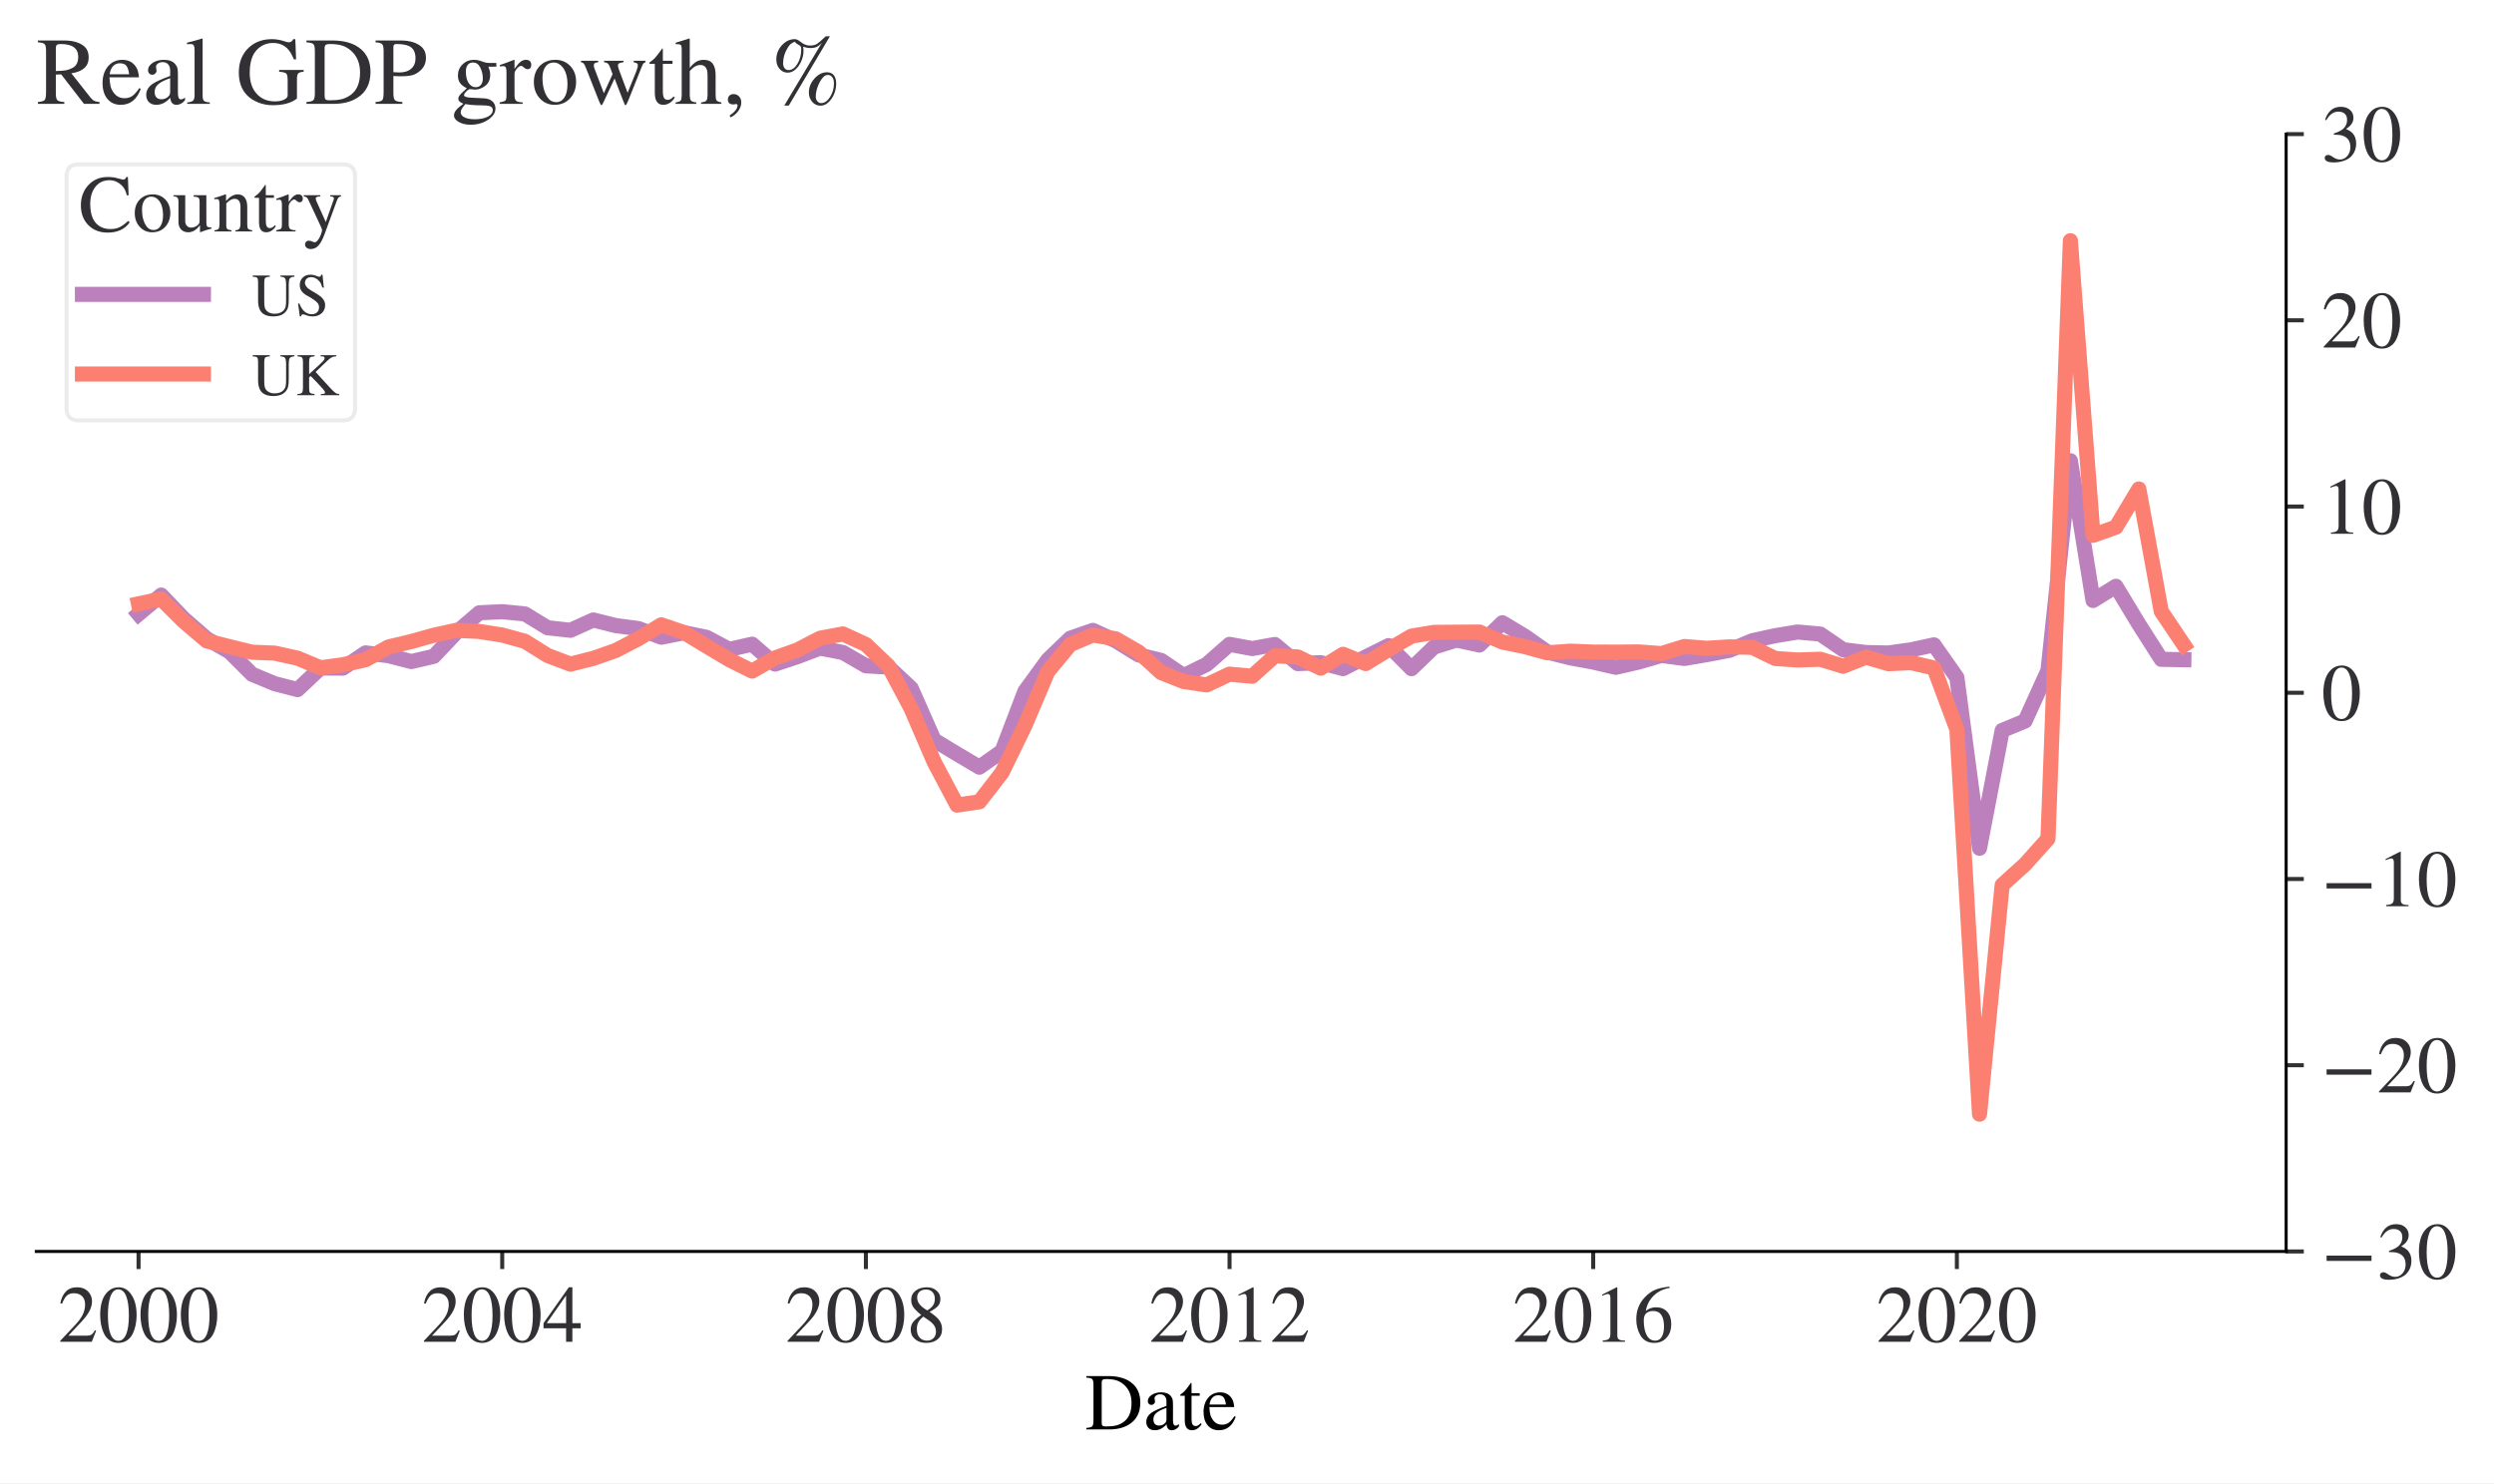
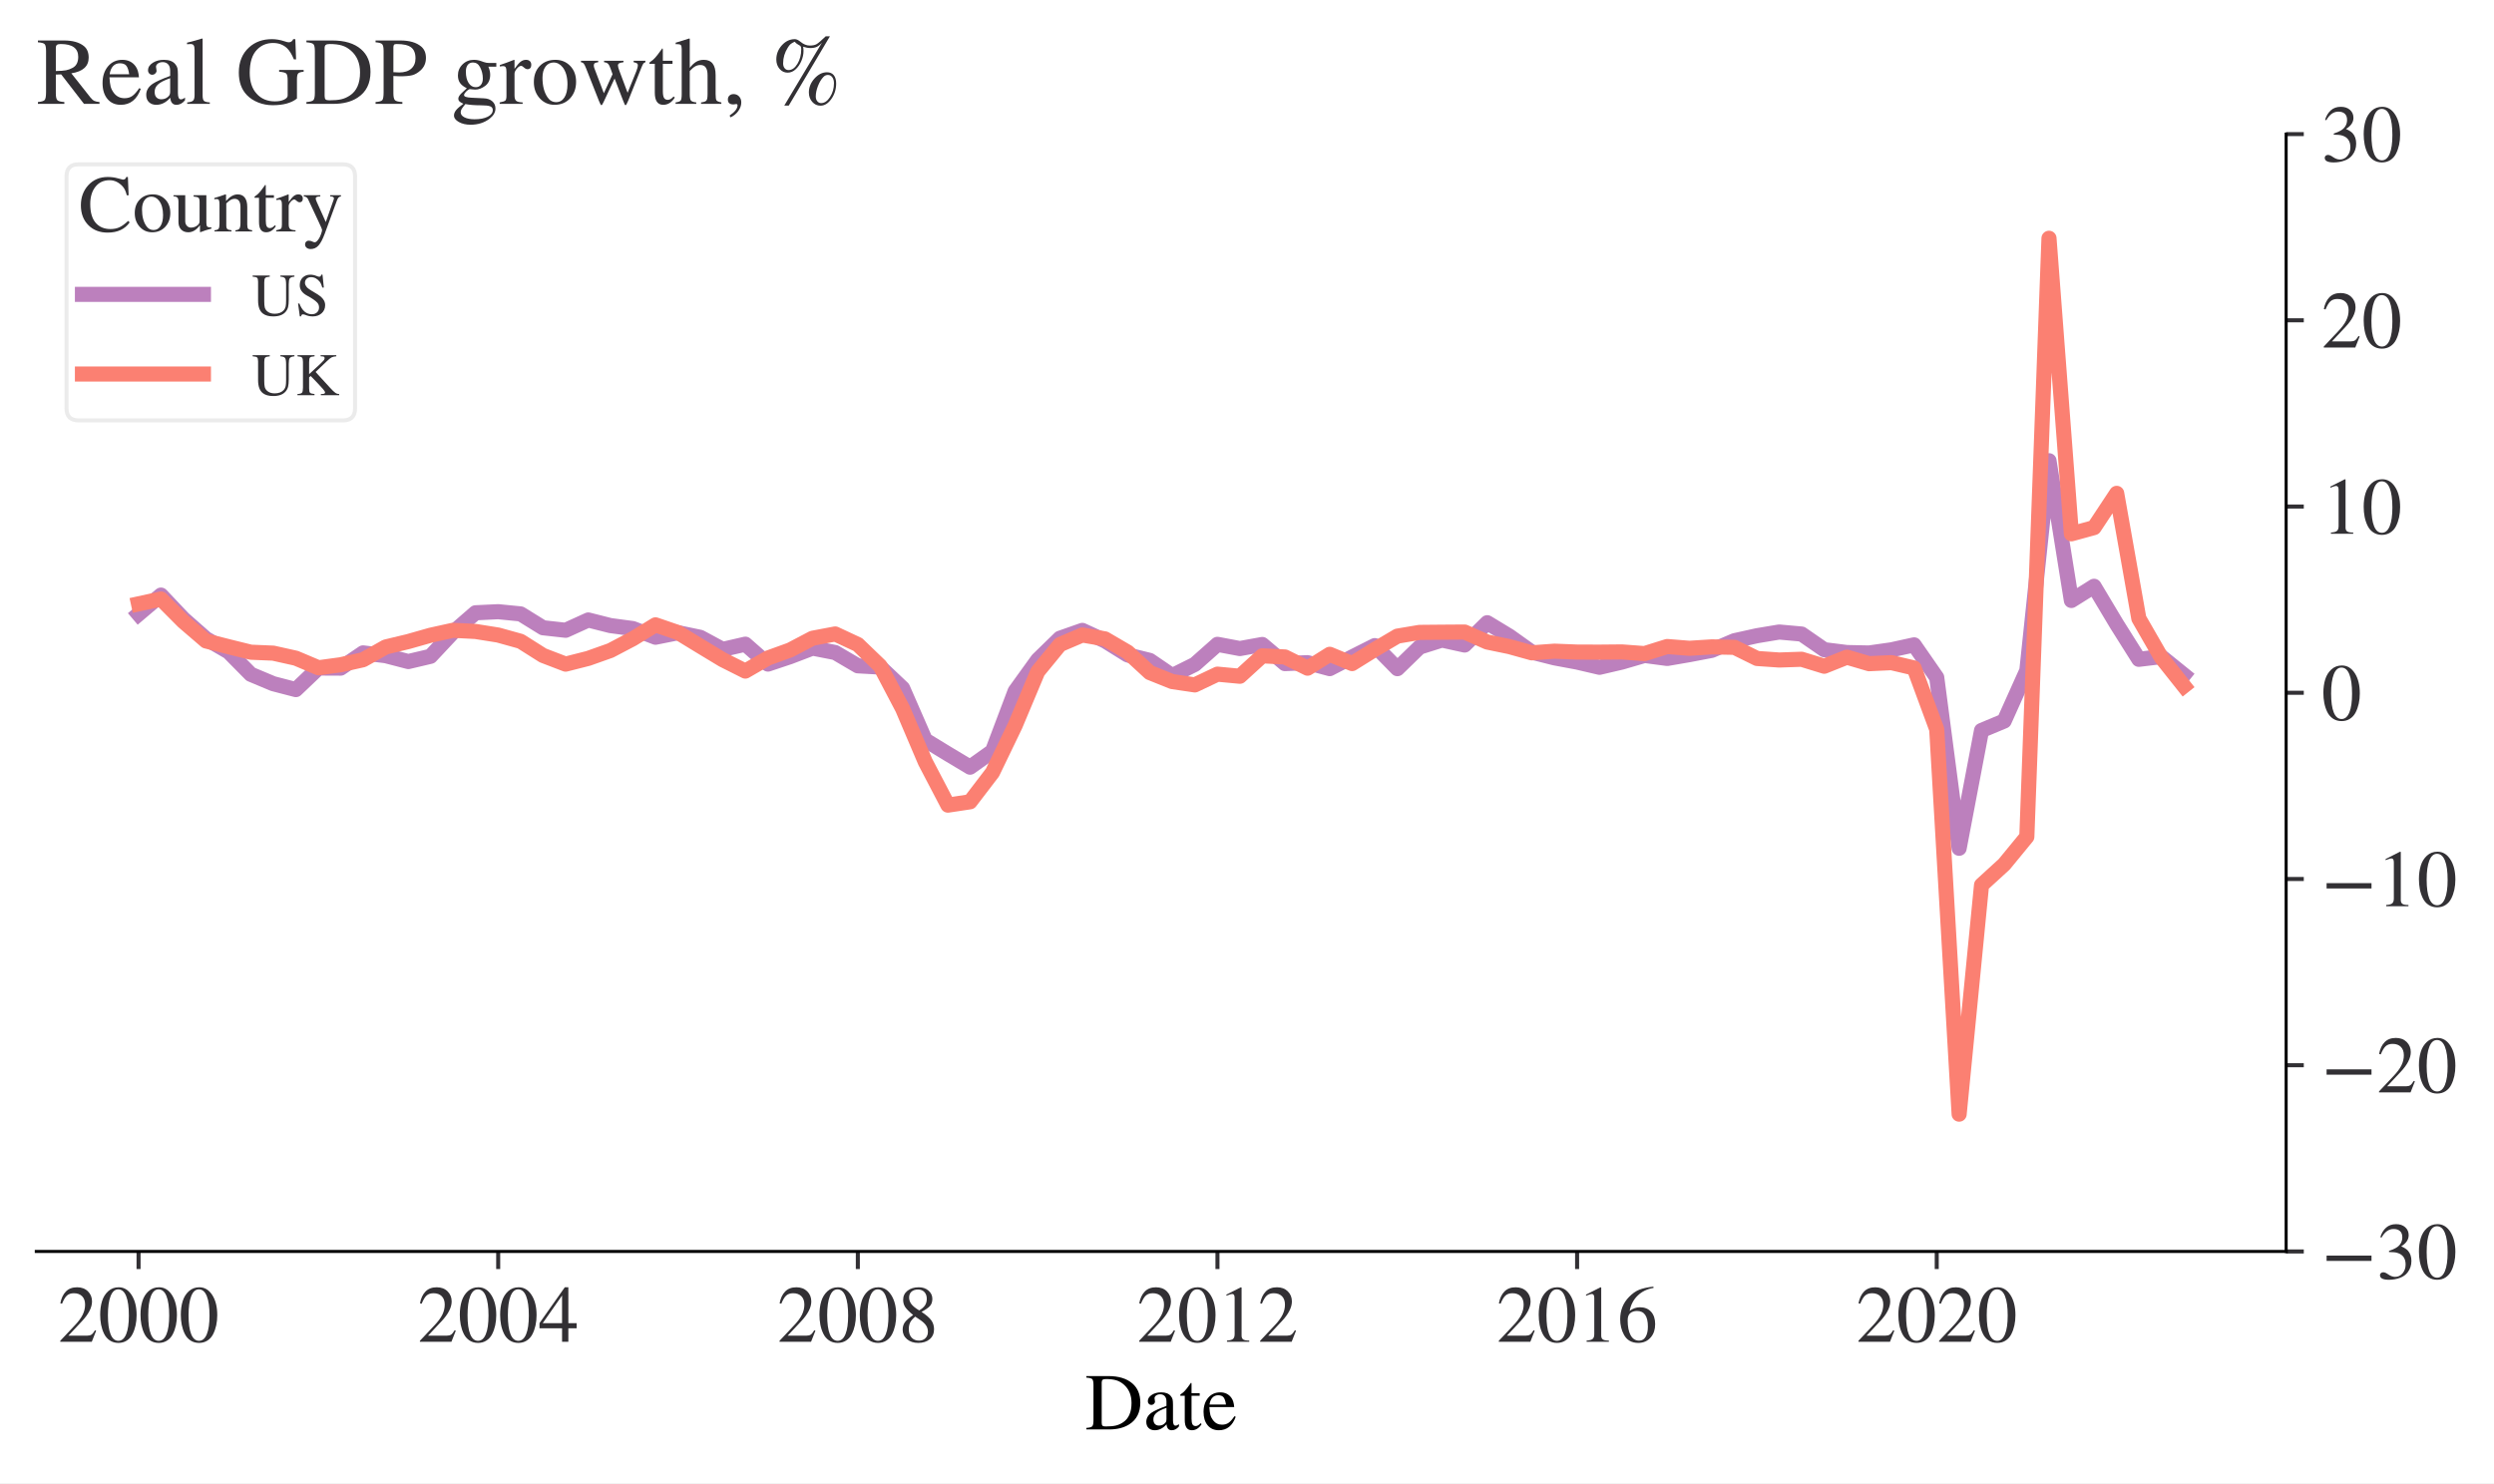
<svg xmlns="http://www.w3.org/2000/svg" xmlns:xlink="http://www.w3.org/1999/xlink" width="494.84pt" height="294.373pt" viewBox="0 0 494.84 294.373" version="1.1">
  <defs>
    <style type="text/css">*{stroke-linejoin: round; stroke-linecap: butt}</style>
  </defs>
  <g id="figure_1">
    <g id="patch_1">
      <path d="M 0 294.373  L 494.84 294.373  L 494.84 0  L 0 0  z " style="fill: #ffffff" />
    </g>
    <g id="axes_1">
      <g id="patch_2">
        <path d="M 7.2 248.373  L 453.6 248.373  L 453.6 26.613  L 7.2 26.613  z " style="fill: #ffffff" />
      </g>
      <g id="PolyCollection_1" />
      <g id="PolyCollection_2" />
      <g id="matplotlib.axis_1">
        <g id="xtick_1">
          <g id="line2d_1">
            <defs>
-               <path id="mf8ac435caa" d="M 0 0  L 0 3.5  " style="stroke: #323034; stroke-width: 0.8" />
-             </defs>
-             <g>
-               <use xlink:href="#mf8ac435caa" x="27.491" y="248.373" style="fill: #323034; stroke: #323034; stroke-width: 0.8" />
+               <path id="m8e6b4cc20d" d="M 0 0  L 0 3.5  " style="stroke: #323034; stroke-width: 0.8" />
+             </defs>
+             <g>
+               <use xlink:href="#m8e6b4cc20d" x="27.491" y="248.373" style="fill: #323034; stroke: #323034; stroke-width: 0.8" />
            </g>
          </g>
          <g id="text_1">
-             <g style="fill: #323034" transform="translate(11.49091 266.3003)scale(0.16 -0.16)">
+             <g style="fill: #323034" transform="translate(11.49091 266.3003) scale(0.16 -0.16)">
              <defs>
                <path id="STIXGeneral-Regular-32" d="M 3034 877  L 2688 0  L 186 0  L 186 77  L 1325 1286  Q 1773 1754 1965 2144  Q 2157 2534 2157 2950  Q 2157 3379 1920 3616  Q 1683 3853 1267 3853  Q 922 3853 720 3673  Q 518 3494 326 3021  L 192 3053  Q 301 3648 630 3987  Q 960 4326 1523 4326  Q 2054 4326 2380 4006  Q 2707 3686 2707 3200  Q 2707 2477 1888 1613  L 832 486  L 2330 486  Q 2541 486 2665 569  Q 2790 653 2944 915  L 3034 877  z " transform="scale(0.015625)" />
                <path id="STIXGeneral-Regular-30" d="M 3046 2112  Q 3046 1683 2963 1302  Q 2880 922 2717 602  Q 2554 282 2266 96  Q 1978 -90 1600 -90  Q 1210 -90 915 108  Q 621 307 461 640  Q 301 973 227 1350  Q 154 1728 154 2150  Q 154 2746 301 3222  Q 448 3699 790 4012  Q 1133 4326 1626 4326  Q 2253 4326 2649 3712  Q 3046 3098 3046 2112  z M 2432 2080  Q 2432 3091 2217 3625  Q 2003 4160 1587 4160  Q 1190 4160 979 3622  Q 768 3085 768 2106  Q 768 1120 979 598  Q 1190 77 1600 77  Q 2003 77 2217 598  Q 2432 1120 2432 2080  z " transform="scale(0.015625)" />
              </defs>
              <use xlink:href="#STIXGeneral-Regular-32" />
              <use xlink:href="#STIXGeneral-Regular-30" x="50" />
              <use xlink:href="#STIXGeneral-Regular-30" x="100" />
              <use xlink:href="#STIXGeneral-Regular-30" x="150" />
            </g>
          </g>
        </g>
        <g id="xtick_2">
          <g id="line2d_2">
            <g>
-               <use xlink:href="#mf8ac435caa" x="99.646" y="248.373" style="fill: #323034; stroke: #323034; stroke-width: 0.8" />
+               <use xlink:href="#m8e6b4cc20d" x="98.847" y="248.373" style="fill: #323034; stroke: #323034; stroke-width: 0.8" />
            </g>
          </g>
          <g id="text_2">
-             <g style="fill: #323034" transform="translate(83.64624 266.3003)scale(0.16 -0.16)">
+             <g style="fill: #323034" transform="translate(82.84731 266.3003) scale(0.16 -0.16)">
              <defs>
                <path id="STIXGeneral-Regular-34" d="M 3027 1069  L 2368 1069  L 2368 0  L 1869 0  L 1869 1069  L 77 1069  L 77 1478  L 2086 4326  L 2368 4326  L 2368 1478  L 3027 1478  L 3027 1069  z M 1869 1478  L 1869 3674  L 333 1478  L 1869 1478  z " transform="scale(0.015625)" />
              </defs>
              <use xlink:href="#STIXGeneral-Regular-32" />
              <use xlink:href="#STIXGeneral-Regular-30" x="50" />
              <use xlink:href="#STIXGeneral-Regular-30" x="100" />
              <use xlink:href="#STIXGeneral-Regular-34" x="150" />
            </g>
          </g>
        </g>
        <g id="xtick_3">
          <g id="line2d_3">
            <g>
-               <use xlink:href="#mf8ac435caa" x="171.802" y="248.373" style="fill: #323034; stroke: #323034; stroke-width: 0.8" />
+               <use xlink:href="#m8e6b4cc20d" x="170.204" y="248.373" style="fill: #323034; stroke: #323034; stroke-width: 0.8" />
            </g>
          </g>
          <g id="text_3">
-             <g style="fill: #323034" transform="translate(155.8016 266.3003)scale(0.16 -0.16)">
+             <g style="fill: #323034" transform="translate(154.2037 266.3003) scale(0.16 -0.16)">
              <defs>
                <path id="STIXGeneral-Regular-38" d="M 2848 992  Q 2848 499 2505 204  Q 2163 -90 1587 -90  Q 1050 -90 704 204  Q 358 499 358 954  Q 358 1293 524 1533  Q 691 1773 1190 2125  Q 710 2522 553 2765  Q 397 3008 397 3328  Q 397 3782 745 4054  Q 1094 4326 1638 4326  Q 2106 4326 2410 4060  Q 2714 3795 2714 3411  Q 2714 3059 2531 2848  Q 2349 2637 1856 2374  Q 2432 1990 2640 1689  Q 2848 1389 2848 992  z M 2272 3411  Q 2272 3744 2086 3945  Q 1901 4147 1574 4147  Q 1248 4147 1059 3977  Q 870 3808 870 3513  Q 870 3219 1059 2979  Q 1248 2739 1670 2490  Q 1997 2682 2134 2896  Q 2272 3110 2272 3411  z M 1734 1741  L 1357 1997  Q 1075 1766 960 1545  Q 845 1325 845 1011  Q 845 576 1065 333  Q 1286 90 1658 90  Q 1971 90 2166 285  Q 2362 480 2362 794  Q 2362 1082 2214 1299  Q 2067 1517 1734 1741  z " transform="scale(0.015625)" />
              </defs>
              <use xlink:href="#STIXGeneral-Regular-32" />
              <use xlink:href="#STIXGeneral-Regular-30" x="50" />
              <use xlink:href="#STIXGeneral-Regular-30" x="100" />
              <use xlink:href="#STIXGeneral-Regular-38" x="150" />
            </g>
          </g>
        </g>
        <g id="xtick_4">
          <g id="line2d_4">
            <g>
-               <use xlink:href="#mf8ac435caa" x="243.957" y="248.373" style="fill: #323034; stroke: #323034; stroke-width: 0.8" />
+               <use xlink:href="#m8e6b4cc20d" x="241.56" y="248.373" style="fill: #323034; stroke: #323034; stroke-width: 0.8" />
            </g>
          </g>
          <g id="text_4">
-             <g style="fill: #323034" transform="translate(227.9569 266.3003)scale(0.16 -0.16)">
+             <g style="fill: #323034" transform="translate(225.5601 266.3003) scale(0.16 -0.16)">
              <defs>
                <path id="STIXGeneral-Regular-31" d="M 2522 0  L 755 0  L 755 96  Q 1107 115 1235 227  Q 1363 339 1363 608  L 1363 3482  Q 1363 3795 1171 3795  Q 1082 3795 883 3718  L 710 3654  L 710 3744  L 1856 4326  L 1914 4307  L 1914 486  Q 1914 275 2042 185  Q 2170 96 2522 96  L 2522 0  z " transform="scale(0.015625)" />
              </defs>
              <use xlink:href="#STIXGeneral-Regular-32" />
              <use xlink:href="#STIXGeneral-Regular-30" x="50" />
              <use xlink:href="#STIXGeneral-Regular-31" x="100" />
              <use xlink:href="#STIXGeneral-Regular-32" x="150" />
            </g>
          </g>
        </g>
        <g id="xtick_5">
          <g id="line2d_5">
            <g>
-               <use xlink:href="#mf8ac435caa" x="316.112" y="248.373" style="fill: #323034; stroke: #323034; stroke-width: 0.8" />
+               <use xlink:href="#m8e6b4cc20d" x="312.917" y="248.373" style="fill: #323034; stroke: #323034; stroke-width: 0.8" />
            </g>
          </g>
          <g id="text_5">
-             <g style="fill: #323034" transform="translate(300.1122 266.3003)scale(0.16 -0.16)">
+             <g style="fill: #323034" transform="translate(296.9165 266.3003) scale(0.16 -0.16)">
              <defs>
                <path id="STIXGeneral-Regular-36" d="M 2854 4378  L 2867 4275  Q 2112 4154 1606 3664  Q 1101 3174 973 2451  Q 1344 2739 1786 2739  Q 2349 2739 2672 2380  Q 2995 2022 2995 1402  Q 2995 774 2669 378  Q 2291 -90 1651 -90  Q 870 -90 518 557  Q 218 1107 218 1786  Q 218 2835 915 3552  Q 1312 3962 1731 4131  Q 2150 4301 2854 4378  z M 2419 1203  Q 2419 2445 1555 2445  Q 1235 2445 1024 2275  Q 813 2106 813 1702  Q 813 954 1046 522  Q 1280 90 1722 90  Q 2061 90 2240 394  Q 2419 698 2419 1203  z " transform="scale(0.015625)" />
              </defs>
              <use xlink:href="#STIXGeneral-Regular-32" />
              <use xlink:href="#STIXGeneral-Regular-30" x="50" />
              <use xlink:href="#STIXGeneral-Regular-31" x="100" />
              <use xlink:href="#STIXGeneral-Regular-36" x="150" />
            </g>
          </g>
        </g>
        <g id="xtick_6">
          <g id="line2d_6">
            <g>
-               <use xlink:href="#mf8ac435caa" x="388.268" y="248.373" style="fill: #323034; stroke: #323034; stroke-width: 0.8" />
+               <use xlink:href="#m8e6b4cc20d" x="384.273" y="248.373" style="fill: #323034; stroke: #323034; stroke-width: 0.8" />
            </g>
          </g>
          <g id="text_6">
-             <g style="fill: #323034" transform="translate(372.2676 266.3003)scale(0.16 -0.16)">
+             <g style="fill: #323034" transform="translate(368.2729 266.3003) scale(0.16 -0.16)">
              <use xlink:href="#STIXGeneral-Regular-32" />
              <use xlink:href="#STIXGeneral-Regular-30" x="50" />
              <use xlink:href="#STIXGeneral-Regular-32" x="100" />
              <use xlink:href="#STIXGeneral-Regular-30" x="150" />
            </g>
          </g>
        </g>
        <g id="text_7">
-           <g transform="translate(215.295 283.7003)scale(0.16 -0.16)">
+           <g transform="translate(215.295 283.7003) scale(0.16 -0.16)">
            <defs>
              <path id="STIXGeneral-Regular-44" d="M 102 4237  L 1830 4237  Q 3078 4237 3750 3654  Q 4384 3110 4384 2138  Q 4384 966 3514 410  Q 2880 0 1901 0  L 102 0  L 102 122  Q 474 147 570 252  Q 666 358 666 736  L 666 3520  Q 666 3891 570 3990  Q 474 4090 102 4115  L 102 4237  z M 1318 3731  L 1318 538  Q 1318 365 1379 301  Q 1440 237 1626 237  Q 2125 237 2432 307  Q 2739 378 3021 570  Q 3686 1018 3686 2099  Q 3686 3027 3078 3558  Q 2803 3802 2476 3901  Q 2150 4000 1658 4000  Q 1472 4000 1395 3942  Q 1318 3885 1318 3731  z " transform="scale(0.015625)" />
              <path id="STIXGeneral-Regular-61" d="M 2829 422  L 2829 243  Q 2586 -64 2253 -64  Q 1888 -64 1843 403  L 1837 403  Q 1427 -64 909 -64  Q 608 -64 422 112  Q 237 288 237 602  Q 237 1050 685 1350  Q 992 1555 1837 1869  L 1837 2214  Q 1837 2502 1699 2646  Q 1562 2790 1338 2790  Q 1146 2790 1018 2697  Q 890 2605 890 2477  Q 890 2419 909 2348  Q 928 2278 928 2208  Q 928 2112 841 2029  Q 755 1946 634 1946  Q 525 1946 441 2029  Q 358 2112 358 2240  Q 358 2547 685 2752  Q 986 2944 1421 2944  Q 1939 2944 2176 2656  Q 2291 2522 2323 2384  Q 2355 2246 2355 1946  L 2355 723  Q 2355 301 2554 301  Q 2682 301 2829 422  z M 1837 813  L 1837 1715  Q 1248 1510 1018 1293  Q 800 1094 800 800  Q 800 557 921 432  Q 1043 307 1242 307  Q 1453 307 1613 410  Q 1747 506 1792 589  Q 1837 672 1837 813  z " transform="scale(0.015625)" />
              <path id="STIXGeneral-Regular-74" d="M 1702 493  L 1786 422  Q 1478 -64 1011 -64  Q 448 -64 448 749  L 448 2675  L 109 2675  Q 83 2694 83 2720  Q 83 2771 192 2842  Q 435 2982 813 3526  Q 826 3546 874 3606  Q 922 3667 941 3706  Q 986 3706 986 3622  L 986 2880  L 1632 2880  L 1632 2675  L 986 2675  L 986 845  Q 986 538 1062 403  Q 1139 269 1318 269  Q 1510 269 1702 493  z " transform="scale(0.015625)" />
              <path id="STIXGeneral-Regular-65" d="M 2611 1050  L 2714 1005  Q 2330 -64 1376 -64  Q 813 -64 486 329  Q 160 723 160 1389  Q 160 2074 525 2509  Q 890 2944 1485 2944  Q 2061 2944 2374 2502  Q 2560 2246 2592 1773  L 621 1773  Q 646 1370 700 1158  Q 755 947 915 730  Q 1184 378 1626 378  Q 1939 378 2153 531  Q 2368 685 2611 1050  z M 634 1978  L 1939 1978  Q 1882 2381 1750 2547  Q 1619 2714 1312 2714  Q 1043 2714 864 2525  Q 685 2336 634 1978  z " transform="scale(0.015625)" />
            </defs>
            <use xlink:href="#STIXGeneral-Regular-44" />
            <use xlink:href="#STIXGeneral-Regular-61" x="72.2" />
            <use xlink:href="#STIXGeneral-Regular-74" x="116.6" />
            <use xlink:href="#STIXGeneral-Regular-65" x="144.4" />
          </g>
        </g>
      </g>
      <g id="matplotlib.axis_2">
        <g id="ytick_1">
          <g id="line2d_7">
            <defs>
-               <path id="m112f5650dc" d="M 0 0  L 3.5 0  " style="stroke: #323034; stroke-width: 0.8" />
-             </defs>
-             <g>
-               <use xlink:href="#m112f5650dc" x="453.6" y="248.373" style="fill: #323034; stroke: #323034; stroke-width: 0.8" />
+               <path id="m7d1261430a" d="M 0 0  L 3.5 0  " style="stroke: #323034; stroke-width: 0.8" />
+             </defs>
+             <g>
+               <use xlink:href="#m7d1261430a" x="453.6" y="248.373" style="fill: #323034; stroke: #323034; stroke-width: 0.8" />
            </g>
          </g>
          <g id="text_8">
-             <g style="fill: #323034" transform="translate(460.6 253.8366)scale(0.16 -0.16)">
+             <g style="fill: #323034" transform="translate(460.6 253.8366) scale(0.16 -0.16)">
              <defs>
                <path id="STIXGeneral-Regular-2212" d="M 3974 1408  L 410 1408  L 410 1830  L 3974 1830  L 3974 1408  z " transform="scale(0.015625)" />
                <path id="STIXGeneral-Regular-33" d="M 390 3264  L 288 3290  Q 435 3770 748 4048  Q 1062 4326 1542 4326  Q 1990 4326 2265 4083  Q 2541 3840 2541 3450  Q 2541 2925 1946 2566  Q 2298 2413 2477 2227  Q 2758 1914 2758 1402  Q 2758 890 2464 506  Q 2246 211 1840 60  Q 1434 -90 979 -90  Q 262 -90 262 275  Q 262 378 339 442  Q 416 506 525 506  Q 685 506 915 339  Q 1197 141 1466 141  Q 1818 141 2058 425  Q 2298 710 2298 1120  Q 2298 1856 1632 2048  Q 1434 2112 979 2112  L 979 2202  Q 1338 2323 1517 2432  Q 2035 2726 2035 3290  Q 2035 3610 1852 3776  Q 1670 3942 1344 3942  Q 768 3942 390 3264  z " transform="scale(0.015625)" />
              </defs>
              <use xlink:href="#STIXGeneral-Regular-2212" transform="translate(0 0.40625)" />
              <use xlink:href="#STIXGeneral-Regular-33" transform="translate(68.49998 0.40625)" />
              <use xlink:href="#STIXGeneral-Regular-30" transform="translate(118.5 0.40625)" />
            </g>
          </g>
        </g>
        <g id="ytick_2">
          <g id="line2d_8">
            <g>
-               <use xlink:href="#m112f5650dc" x="453.6" y="211.413" style="fill: #323034; stroke: #323034; stroke-width: 0.8" />
+               <use xlink:href="#m7d1261430a" x="453.6" y="211.413" style="fill: #323034; stroke: #323034; stroke-width: 0.8" />
            </g>
          </g>
          <g id="text_9">
-             <g style="fill: #323034" transform="translate(460.6 216.8766)scale(0.16 -0.16)">
+             <g style="fill: #323034" transform="translate(460.6 216.8766) scale(0.16 -0.16)">
              <use xlink:href="#STIXGeneral-Regular-2212" transform="translate(0 0.40625)" />
              <use xlink:href="#STIXGeneral-Regular-32" transform="translate(68.49998 0.40625)" />
              <use xlink:href="#STIXGeneral-Regular-30" transform="translate(118.5 0.40625)" />
            </g>
          </g>
        </g>
        <g id="ytick_3">
          <g id="line2d_9">
            <g>
-               <use xlink:href="#m112f5650dc" x="453.6" y="174.453" style="fill: #323034; stroke: #323034; stroke-width: 0.8" />
+               <use xlink:href="#m7d1261430a" x="453.6" y="174.453" style="fill: #323034; stroke: #323034; stroke-width: 0.8" />
            </g>
          </g>
          <g id="text_10">
-             <g style="fill: #323034" transform="translate(460.6 179.9166)scale(0.16 -0.16)">
+             <g style="fill: #323034" transform="translate(460.6 179.9166) scale(0.16 -0.16)">
              <use xlink:href="#STIXGeneral-Regular-2212" transform="translate(0 0.40625)" />
              <use xlink:href="#STIXGeneral-Regular-31" transform="translate(68.49998 0.40625)" />
              <use xlink:href="#STIXGeneral-Regular-30" transform="translate(118.5 0.40625)" />
            </g>
          </g>
        </g>
        <g id="ytick_4">
          <g id="line2d_10">
            <g>
-               <use xlink:href="#m112f5650dc" x="453.6" y="137.493" style="fill: #323034; stroke: #323034; stroke-width: 0.8" />
+               <use xlink:href="#m7d1261430a" x="453.6" y="137.493" style="fill: #323034; stroke: #323034; stroke-width: 0.8" />
            </g>
          </g>
          <g id="text_11">
-             <g style="fill: #323034" transform="translate(460.6 142.9566)scale(0.16 -0.16)">
+             <g style="fill: #323034" transform="translate(460.6 142.9566) scale(0.16 -0.16)">
              <use xlink:href="#STIXGeneral-Regular-30" transform="translate(0 0.40625)" />
            </g>
          </g>
        </g>
        <g id="ytick_5">
          <g id="line2d_11">
            <g>
-               <use xlink:href="#m112f5650dc" x="453.6" y="100.533" style="fill: #323034; stroke: #323034; stroke-width: 0.8" />
+               <use xlink:href="#m7d1261430a" x="453.6" y="100.533" style="fill: #323034; stroke: #323034; stroke-width: 0.8" />
            </g>
          </g>
          <g id="text_12">
-             <g style="fill: #323034" transform="translate(460.6 105.9966)scale(0.16 -0.16)">
+             <g style="fill: #323034" transform="translate(460.6 105.9966) scale(0.16 -0.16)">
              <use xlink:href="#STIXGeneral-Regular-31" transform="translate(0 0.40625)" />
              <use xlink:href="#STIXGeneral-Regular-30" transform="translate(49.99999 0.40625)" />
            </g>
          </g>
        </g>
        <g id="ytick_6">
          <g id="line2d_12">
            <g>
-               <use xlink:href="#m112f5650dc" x="453.6" y="63.573" style="fill: #323034; stroke: #323034; stroke-width: 0.8" />
+               <use xlink:href="#m7d1261430a" x="453.6" y="63.573" style="fill: #323034; stroke: #323034; stroke-width: 0.8" />
            </g>
          </g>
          <g id="text_13">
-             <g style="fill: #323034" transform="translate(460.6 69.03656)scale(0.16 -0.16)">
+             <g style="fill: #323034" transform="translate(460.6 69.03656) scale(0.16 -0.16)">
              <use xlink:href="#STIXGeneral-Regular-32" transform="translate(0 0.40625)" />
              <use xlink:href="#STIXGeneral-Regular-30" transform="translate(49.99999 0.40625)" />
            </g>
          </g>
        </g>
        <g id="ytick_7">
          <g id="line2d_13">
            <g>
-               <use xlink:href="#m112f5650dc" x="453.6" y="26.613" style="fill: #323034; stroke: #323034; stroke-width: 0.8" />
+               <use xlink:href="#m7d1261430a" x="453.6" y="26.613" style="fill: #323034; stroke: #323034; stroke-width: 0.8" />
            </g>
          </g>
          <g id="text_14">
-             <g style="fill: #323034" transform="translate(460.6 32.07656)scale(0.16 -0.16)">
+             <g style="fill: #323034" transform="translate(460.6 32.07656) scale(0.16 -0.16)">
              <use xlink:href="#STIXGeneral-Regular-33" transform="translate(0 0.40625)" />
              <use xlink:href="#STIXGeneral-Regular-30" transform="translate(49.99999 0.40625)" />
            </g>
          </g>
        </g>
      </g>
      <g id="line2d_14">
-         <path d="M 27.491 121.874  L 31.985 118.108  L 36.479 122.805  L 41.023 126.768  L 45.567 129.378  L 50.012 133.827  L 54.506 135.692  L 59.05 136.862  L 63.593 132.582  L 68.038 132.603  L 72.532 129.581  L 77.076 130.133  L 81.62 131.298  L 86.065 130.26  L 90.559 125.518  L 95.103 121.618  L 99.646 121.403  L 104.141 121.841  L 108.635 124.591  L 113.178 125.09  L 117.722 123.047  L 122.167 124.16  L 126.661 124.75  L 131.205 126.469  L 135.749 125.574  L 140.193 126.489  L 144.688 128.887  L 149.231 127.85  L 153.775 131.798  L 158.22 130.328  L 162.714 128.628  L 167.258 129.506  L 171.802 132.145  L 176.296 132.392  L 180.79 136.598  L 185.334 146.882  L 189.877 149.625  L 194.322 152.26  L 198.817 149.09  L 203.36 137.191  L 207.904 130.957  L 212.349 126.673  L 216.843 125.114  L 221.387 127.187  L 225.93 129.988  L 230.375 131.07  L 234.87 134.099  L 239.413 131.865  L 243.957 127.882  L 248.451 128.719  L 252.945 127.91  L 257.489 131.705  L 262.033 131.519  L 266.478 132.702  L 270.972 130.397  L 275.516 128.134  L 280.059 132.71  L 284.504 128.43  L 288.998 127.028  L 293.542 128.017  L 298.086 123.591  L 302.531 126.257  L 307.025 129.426  L 311.569 130.564  L 316.112 131.401  L 320.607 132.438  L 325.101 131.401  L 329.644 130.085  L 334.188 130.683  L 338.633 129.927  L 343.127 129.079  L 347.671 127.165  L 352.215 126.17  L 356.659 125.437  L 361.154 125.836  L 365.697 128.946  L 370.241 129.509  L 374.686 129.6  L 379.18 128.97  L 383.724 127.984  L 388.268 134.462  L 392.762 168.357  L 397.256 144.974  L 401.8 143.098  L 406.343 133.087  L 410.788 91.437  L 415.283 119.177  L 419.826 116.362  L 424.37 123.878  L 428.815 130.855  L 433.309 130.934  " clip-path="url(#p3558a3c4cb)" style="fill: none; stroke: #bc80bd; stroke-width: 3; stroke-linecap: square" />
+         <path d="M 27.491 121.874  L 31.935 118.108  L 36.38 122.805  L 40.873 126.768  L 45.367 129.378  L 49.762 133.827  L 54.207 135.692  L 58.7 136.862  L 63.194 132.582  L 67.589 132.603  L 72.034 129.581  L 76.527 130.133  L 81.02 131.298  L 85.416 130.26  L 89.861 125.518  L 94.354 121.618  L 98.847 121.403  L 103.292 121.841  L 107.736 124.591  L 112.23 125.09  L 116.723 123.047  L 121.119 124.16  L 125.563 124.75  L 130.057 126.469  L 134.55 125.574  L 138.946 126.489  L 143.39 128.887  L 147.883 127.85  L 152.377 131.798  L 156.772 130.328  L 161.217 128.628  L 165.71 129.506  L 170.204 132.145  L 174.648 132.392  L 179.093 136.598  L 183.586 146.882  L 188.079 149.625  L 192.475 152.26  L 196.92 149.09  L 201.413 137.191  L 205.906 130.957  L 210.302 126.673  L 214.747 125.114  L 219.24 127.187  L 223.733 129.988  L 228.129 131.07  L 232.573 134.099  L 237.067 131.865  L 241.56 127.882  L 246.005 128.719  L 250.449 127.91  L 254.942 131.705  L 259.436 131.519  L 263.832 132.702  L 268.276 130.397  L 272.769 128.134  L 277.263 132.71  L 281.658 128.43  L 286.103 127.028  L 290.596 128.017  L 295.09 123.591  L 299.485 126.257  L 303.93 129.426  L 308.423 130.564  L 312.917 131.401  L 317.361 132.438  L 321.806 131.401  L 326.299 130.085  L 330.792 130.683  L 335.188 129.927  L 339.632 129.079  L 344.126 127.165  L 348.619 126.17  L 353.015 125.437  L 357.459 125.836  L 361.953 128.946  L 366.446 129.509  L 370.842 129.6  L 375.286 128.97  L 379.78 127.984  L 384.273 134.462  L 388.717 168.357  L 393.162 144.974  L 397.655 143.098  L 402.149 133.087  L 406.544 91.437  L 410.989 119.177  L 415.482 116.362  L 419.976 123.878  L 424.371 130.855  L 428.816 130.315  L 433.309 133.947  " clip-path="url(#p2e4c02c440)" style="fill: none; stroke: #bc80bd; stroke-width: 3; stroke-linecap: square" />
      </g>
      <g id="line2d_15">
-         <path d="M 27.491 119.847  L 31.985 118.88  L 36.479 123.349  L 41.023 127.21  L 45.567 128.355  L 50.012 129.442  L 54.506 129.629  L 59.05 130.631  L 63.593 132.532  L 68.038 131.935  L 72.532 130.942  L 77.076 128.405  L 81.62 127.326  L 86.065 126.077  L 90.559 125.095  L 95.103 125.325  L 99.646 126.04  L 104.141 127.277  L 108.635 130.086  L 113.178 131.811  L 117.722 130.669  L 122.167 129.107  L 126.661 126.772  L 131.205 124.013  L 135.749 125.555  L 140.193 128.241  L 144.688 130.928  L 149.231 133.189  L 153.775 130.595  L 158.22 129.005  L 162.714 126.671  L 167.258 125.822  L 171.802 127.921  L 176.296 132.198  L 180.79 140.659  L 185.334 151.202  L 189.877 159.793  L 194.322 159.131  L 198.817 153.318  L 203.36 143.994  L 207.904 133.29  L 212.349 127.927  L 216.843 126.026  L 221.387 126.799  L 225.93 129.422  L 230.375 133.485  L 234.87 135.27  L 239.413 135.935  L 243.957 133.799  L 248.451 134.216  L 252.945 130.162  L 257.489 130.387  L 262.033 132.614  L 266.478 129.86  L 270.972 131.699  L 275.516 128.902  L 280.059 126.25  L 284.504 125.512  L 288.998 125.472  L 293.542 125.441  L 298.086 127.425  L 302.531 128.333  L 307.025 129.569  L 311.569 129.239  L 316.112 129.417  L 320.607 129.43  L 325.101 129.389  L 329.644 129.722  L 334.188 128.317  L 338.633 128.668  L 343.127 128.388  L 347.671 128.473  L 352.215 130.688  L 356.659 130.993  L 361.154 130.843  L 365.697 132.227  L 370.241 130.429  L 374.686 131.722  L 379.18 131.516  L 383.724 132.574  L 388.268 144.748  L 392.762 221.124  L 397.256 175.653  L 401.8 171.545  L 406.343 166.473  L 410.788 47.776  L 415.283 106.241  L 419.826 104.627  L 424.37 97.05  L 428.815 121.32  L 433.309 128.014  " clip-path="url(#p3558a3c4cb)" style="fill: none; stroke: #fb8072; stroke-width: 3; stroke-linecap: square" />
+         <path d="M 27.491 119.847  L 31.935 118.88  L 36.38 123.349  L 40.873 127.21  L 45.367 128.355  L 49.762 129.442  L 54.207 129.629  L 58.7 130.631  L 63.194 132.532  L 67.589 131.935  L 72.034 130.942  L 76.527 128.405  L 81.02 127.326  L 85.416 126.077  L 89.861 125.095  L 94.354 125.325  L 98.847 126.04  L 103.292 127.277  L 107.736 130.086  L 112.23 131.811  L 116.723 130.669  L 121.119 129.107  L 125.563 126.772  L 130.057 124.013  L 134.55 125.555  L 138.946 128.241  L 143.39 130.928  L 147.883 133.189  L 152.377 130.595  L 156.772 129.005  L 161.217 126.671  L 165.71 125.822  L 170.204 127.921  L 174.648 132.198  L 179.093 140.659  L 183.586 151.202  L 188.079 159.793  L 192.475 159.131  L 196.92 153.318  L 201.413 143.994  L 205.906 133.29  L 210.302 127.927  L 214.747 126.026  L 219.24 126.799  L 223.733 129.422  L 228.129 133.485  L 232.573 135.27  L 237.067 135.935  L 241.56 133.799  L 246.005 134.216  L 250.449 130.162  L 254.942 130.387  L 259.436 132.614  L 263.832 129.86  L 268.276 131.699  L 272.769 128.902  L 277.263 126.25  L 281.658 125.512  L 286.103 125.472  L 290.596 125.441  L 295.09 127.425  L 299.485 128.333  L 303.93 129.569  L 308.423 129.239  L 312.917 129.417  L 317.361 129.43  L 321.806 129.389  L 326.299 129.722  L 330.792 128.317  L 335.188 128.668  L 339.632 128.388  L 344.126 128.473  L 348.619 130.688  L 353.015 130.993  L 357.459 130.843  L 361.953 132.227  L 366.446 130.429  L 370.842 131.722  L 375.286 131.516  L 379.78 132.574  L 384.273 144.748  L 388.717 221.124  L 393.162 175.653  L 397.655 171.545  L 402.149 166.073  L 406.544 47.29  L 410.989 105.945  L 415.482 104.712  L 419.976 97.915  L 424.371 122.751  L 428.816 130.48  L 433.309 136.137  " clip-path="url(#p2e4c02c440)" style="fill: none; stroke: #fb8072; stroke-width: 3; stroke-linecap: square" />
      </g>
      <g id="line2d_16" />
      <g id="line2d_17" />
      <g id="patch_3">
        <path d="M 453.6 248.373  L 453.6 26.613  " style="fill: none; stroke: #000000; stroke-width: 0.6; stroke-linejoin: miter; stroke-linecap: square" />
      </g>
      <g id="patch_4">
        <path d="M 7.2 248.373  L 453.6 248.373  " style="fill: none; stroke: #000000; stroke-width: 0.6; stroke-linejoin: miter; stroke-linecap: square" />
      </g>
      <g id="text_15">
-         <g style="fill: #323034" transform="translate(7.2 20.61281)scale(0.19 -0.19)">
+         <g style="fill: #323034" transform="translate(7.2 20.61281) scale(0.19 -0.19)">
          <defs>
            <path id="STIXGeneral-Regular-52" d="M 4224 0  L 3187 0  L 1664 1971  L 1306 1958  L 1306 717  Q 1306 352 1405 249  Q 1504 147 1875 122  L 1875 0  L 109 0  L 109 122  Q 474 154 563 262  Q 653 371 653 794  L 653 3526  Q 653 3885 563 3987  Q 474 4090 109 4115  L 109 4237  L 1850 4237  Q 2726 4237 3187 3859  Q 3501 3603 3501 3091  Q 3501 2221 2342 2042  L 3622 422  Q 3757 256 3878 198  Q 4000 141 4224 122  L 4224 0  z M 1306 3731  L 1306 2195  Q 1766 2202 1990 2246  Q 2214 2291 2438 2413  Q 2803 2618 2803 3142  Q 2803 4000 1632 4000  Q 1459 4000 1382 3945  Q 1306 3891 1306 3731  z " transform="scale(0.015625)" />
            <path id="STIXGeneral-Regular-6c" d="M 1645 0  L 134 0  L 134 96  Q 435 122 531 221  Q 627 320 627 589  L 627 3590  Q 627 3821 569 3910  Q 512 4000 358 4000  Q 224 4000 122 3987  L 122 4090  Q 730 4237 1133 4371  L 1165 4346  L 1165 557  Q 1165 288 1254 201  Q 1344 115 1645 96  L 1645 0  z " transform="scale(0.015625)" />
            <path id="STIXGeneral-Regular-20" transform="scale(0.015625)" />
            <path id="STIXGeneral-Regular-47" d="M 4538 2266  L 4538 2150  Q 4256 2125 4173 2035  Q 4090 1946 4090 1638  L 4090 358  Q 3539 -90 2464 -90  Q 1965 -90 1507 89  Q 1050 269 736 595  Q 205 1152 205 2093  Q 205 3155 890 3776  Q 1491 4326 2419 4326  Q 2829 4326 3270 4179  Q 3443 4115 3552 4115  Q 3654 4115 3731 4176  Q 3808 4237 3840 4326  L 3981 4326  L 4032 2976  L 3885 2976  Q 3680 3475 3430 3718  Q 3059 4070 2496 4070  Q 1856 4070 1427 3629  Q 934 3136 934 2074  Q 934 1190 1395 678  Q 1856 166 2618 166  Q 2982 166 3225 281  Q 3469 397 3469 557  L 3469 1562  Q 3469 1933 3376 2025  Q 3283 2118 2899 2150  L 2899 2266  L 4538 2266  z " transform="scale(0.015625)" />
            <path id="STIXGeneral-Regular-50" d="M 102 4237  L 1760 4237  Q 2669 4237 3149 3834  Q 3469 3565 3469 3072  Q 3469 2560 3104 2234  Q 2835 1990 2553 1916  Q 2272 1843 1734 1843  Q 1549 1843 1293 1862  L 1293 717  Q 1293 352 1398 246  Q 1504 141 1894 122  L 1894 0  L 102 0  L 102 122  Q 474 147 557 256  Q 640 365 640 781  L 640 3526  Q 640 3885 547 3987  Q 454 4090 102 4115  L 102 4237  z M 1293 3770  L 1293 2118  Q 1510 2099 1683 2099  Q 2202 2099 2486 2352  Q 2771 2605 2771 3040  Q 2771 3558 2476 3779  Q 2182 4000 1517 4000  Q 1382 4000 1337 3952  Q 1293 3904 1293 3770  z " transform="scale(0.015625)" />
            <path id="STIXGeneral-Regular-67" d="M 3008 2483  L 2477 2483  Q 2598 2208 2598 1946  Q 2598 1453 2265 1203  Q 1933 954 1600 954  Q 1530 954 1357 973  L 1235 986  Q 1107 947 979 812  Q 851 678 851 582  Q 851 435 1350 410  L 2176 371  Q 2528 358 2739 172  Q 2950 -13 2950 -314  Q 2950 -685 2566 -986  Q 2035 -1395 1286 -1395  Q 826 -1395 502 -1212  Q 179 -1030 179 -774  Q 179 -595 320 -419  Q 461 -243 806 6  Q 602 102 534 172  Q 467 243 467 346  Q 467 531 762 787  Q 909 915 1037 1043  Q 717 1203 579 1401  Q 442 1600 442 1901  Q 442 2336 752 2640  Q 1062 2944 1510 2944  Q 1766 2944 2022 2848  L 2163 2797  Q 2349 2733 2515 2733  L 3008 2733  L 3008 2483  z M 973 2163  L 973 2144  Q 973 1683 1155 1398  Q 1338 1114 1632 1114  Q 1850 1114 1978 1270  Q 2106 1427 2106 1690  Q 2106 2112 1914 2464  Q 1754 2765 1446 2765  Q 1222 2765 1097 2605  Q 973 2445 973 2163  z M 2771 -410  Q 2771 -230 2595 -163  Q 2419 -96 1978 -96  Q 1344 -96 941 -13  Q 749 -243 688 -348  Q 627 -454 627 -563  Q 627 -774 880 -902  Q 1133 -1030 1555 -1030  Q 2099 -1030 2435 -860  Q 2771 -691 2771 -410  z " transform="scale(0.015625)" />
            <path id="STIXGeneral-Regular-72" d="M 1024 2931  L 1024 2342  Q 1267 2688 1430 2816  Q 1594 2944 1792 2944  Q 1958 2944 2051 2854  Q 2144 2765 2144 2605  Q 2144 2470 2077 2393  Q 2010 2317 1894 2317  Q 1773 2317 1638 2445  Q 1536 2541 1472 2541  Q 1338 2541 1181 2355  Q 1024 2170 1024 2016  L 1024 576  Q 1024 301 1133 205  Q 1242 109 1568 96  L 1568 0  L 32 0  L 32 96  Q 339 154 412 224  Q 486 294 486 538  L 486 2138  Q 486 2349 438 2435  Q 390 2522 269 2522  Q 166 2522 45 2496  L 45 2598  Q 448 2726 992 2944  L 1024 2931  z " transform="scale(0.015625)" />
            <path id="STIXGeneral-Regular-6f" d="M 3008 1478  Q 3008 806 2608 371  Q 2208 -64 1568 -64  Q 979 -64 582 368  Q 186 800 186 1459  Q 186 2125 582 2534  Q 979 2944 1626 2944  Q 2221 2944 2614 2537  Q 3008 2131 3008 1478  z M 2432 1306  Q 2432 2035 2112 2445  Q 1856 2765 1504 2765  Q 1171 2765 966 2493  Q 762 2221 762 1747  Q 762 928 1101 435  Q 1318 115 1677 115  Q 2029 115 2230 432  Q 2432 749 2432 1306  z " transform="scale(0.015625)" />
            <path id="STIXGeneral-Regular-77" d="M 4442 2880  L 4442 2784  Q 4346 2752 4301 2691  Q 4256 2630 4179 2438  L 3296 224  Q 3168 -90 3117 -90  Q 3085 -90 3062 -48  Q 3040 -6 2963 186  L 2381 1696  L 1664 160  Q 1549 -90 1504 -90  Q 1446 -90 1338 192  L 474 2381  Q 378 2630 314 2700  Q 250 2771 134 2784  L 134 2880  L 1286 2880  L 1286 2784  Q 1120 2765 1056 2720  Q 992 2675 992 2573  Q 992 2477 1030 2381  L 1664 710  L 2246 1984  L 2118 2342  Q 2029 2598 1942 2681  Q 1856 2765 1677 2784  L 1677 2880  L 2976 2880  L 2976 2784  Q 2752 2752 2678 2707  Q 2605 2662 2605 2560  Q 2605 2458 2714 2176  L 3251 742  L 3827 2163  Q 3936 2432 3936 2592  Q 3936 2669 3875 2710  Q 3814 2752 3654 2784  L 3654 2880  L 4442 2880  z " transform="scale(0.015625)" />
            <path id="STIXGeneral-Regular-68" d="M 3117 0  L 1760 0  L 1760 96  Q 2042 128 2118 224  Q 2195 320 2195 653  L 2195 1920  Q 2195 2598 1722 2598  Q 1530 2598 1370 2508  Q 1210 2419 1005 2195  L 1005 653  Q 1005 320 1081 224  Q 1158 128 1440 96  L 1440 0  L 58 0  L 58 96  Q 333 134 400 224  Q 467 314 467 653  L 467 3667  Q 467 3872 406 3933  Q 346 3994 141 3994  Q 83 3994 64 3987  L 64 4090  L 237 4141  Q 730 4288 973 4371  L 1005 4352  L 1005 2406  Q 1229 2694 1446 2819  Q 1664 2944 1946 2944  Q 2733 2944 2733 1926  L 2733 653  Q 2733 320 2793 233  Q 2854 147 3117 96  L 3117 0  z " transform="scale(0.015625)" />
            <path id="STIXGeneral-Regular-2c" d="M 531 -902  L 467 -781  Q 998 -422 998 -96  Q 998 -13 909 -13  Q 883 -13 822 -25  Q 762 -38 723 -38  Q 352 -38 352 288  Q 352 454 457 553  Q 563 653 736 653  Q 954 653 1101 496  Q 1248 339 1248 96  Q 1248 -198 1053 -473  Q 858 -749 531 -902  z " transform="scale(0.015625)" />
            <path id="STIXGeneral-Regular-25" d="M 4390 1363  Q 4390 781 4070 329  Q 3750 -122 3341 -122  Q 3014 -122 2790 134  Q 2566 390 2566 762  Q 2566 1274 2940 1693  Q 3315 2112 3776 2112  Q 4070 2112 4230 1917  Q 4390 1722 4390 1363  z M 4243 1376  Q 4243 1626 4131 1779  Q 4019 1933 3840 1933  Q 3654 1933 3526 1786  Q 3315 1562 3171 1187  Q 3027 813 3027 486  Q 3027 301 3129 176  Q 3232 51 3386 51  Q 3718 51 3980 457  Q 4243 864 4243 1376  z M 3974 4518  L 1222 -115  L 922 -115  L 3443 4096  Q 3264 3891 3094 3811  Q 2925 3731 2669 3731  Q 2445 3731 2182 3821  Q 2208 3674 2208 3539  Q 2208 3206 2067 2873  Q 1926 2541 1696 2323  Q 1453 2086 1146 2086  Q 826 2086 608 2339  Q 390 2592 390 2963  Q 390 3507 761 3916  Q 1133 4326 1626 4326  Q 1792 4326 2010 4147  Q 2310 3898 2624 3898  Q 2918 3898 3084 3994  Q 3251 4090 3693 4518  L 3974 4518  z M 2054 3642  Q 2054 3782 2025 3833  Q 1997 3885 1894 3936  Q 1747 4006 1613 4154  Q 1414 4058 1331 3984  Q 1248 3910 1152 3750  Q 845 3264 845 2707  Q 845 2509 944 2384  Q 1043 2259 1210 2259  Q 1549 2259 1801 2675  Q 2054 3091 2054 3642  z " transform="scale(0.015625)" />
          </defs>
          <use xlink:href="#STIXGeneral-Regular-52" />
          <use xlink:href="#STIXGeneral-Regular-65" x="66.7" />
          <use xlink:href="#STIXGeneral-Regular-61" x="111.1" />
          <use xlink:href="#STIXGeneral-Regular-6c" x="155.5" />
          <use xlink:href="#STIXGeneral-Regular-20" x="183.3" />
          <use xlink:href="#STIXGeneral-Regular-47" x="208.3" />
          <use xlink:href="#STIXGeneral-Regular-44" x="280.5" />
          <use xlink:href="#STIXGeneral-Regular-50" x="352.7" />
          <use xlink:href="#STIXGeneral-Regular-20" x="408.4" />
          <use xlink:href="#STIXGeneral-Regular-67" x="433.4" />
          <use xlink:href="#STIXGeneral-Regular-72" x="483.4" />
          <use xlink:href="#STIXGeneral-Regular-6f" x="516.7" />
          <use xlink:href="#STIXGeneral-Regular-77" x="566.7" />
          <use xlink:href="#STIXGeneral-Regular-74" x="638.9" />
          <use xlink:href="#STIXGeneral-Regular-68" x="666.7" />
          <use xlink:href="#STIXGeneral-Regular-2c" x="716.7" />
          <use xlink:href="#STIXGeneral-Regular-20" x="741.7" />
          <use xlink:href="#STIXGeneral-Regular-25" x="766.7" />
        </g>
      </g>
      <g id="legend_1">
        <g id="patch_5">
          <path d="M 15.6 83.437  L 68.047 83.437  Q 70.448 83.437 70.448 81.037  L 70.448 35.013  Q 70.448 32.613 68.047 32.613  L 15.6 32.613  Q 13.2 32.613 13.2 35.013  L 13.2 81.037  Q 13.2 83.437 15.6 83.437  z " style="fill: #ffffff; opacity: 0.8; stroke: #e6e6e6; stroke-width: 0.8; stroke-linejoin: miter" />
        </g>
        <g id="text_16">
-           <g style="fill: #323034" transform="translate(15.6 45.94031)scale(0.16 -0.16)">
+           <g style="fill: #323034" transform="translate(15.6 45.94031) scale(0.16 -0.16)">
            <defs>
              <path id="STIXGeneral-Regular-43" d="M 3930 838  L 4051 723  Q 3482 -90 2304 -90  Q 1376 -90 794 480  Q 179 1082 179 2080  Q 179 3014 755 3661  Q 1357 4326 2310 4326  Q 2720 4326 3072 4230  Q 3475 4115 3514 4115  Q 3725 4115 3782 4326  L 3910 4326  L 3968 2874  L 3821 2874  Q 3718 3334 3488 3584  Q 3034 4070 2458 4070  Q 1747 4070 1334 3548  Q 922 3027 922 2182  Q 922 1152 1382 653  Q 1811 192 2522 192  Q 2944 192 3251 339  Q 3558 486 3930 838  z " transform="scale(0.015625)" />
              <path id="STIXGeneral-Regular-75" d="M 3072 320  L 3072 230  Q 2573 96 2195 -58  L 2163 -38  L 2163 486  L 2150 486  Q 1747 -64 1235 -64  Q 870 -64 662 160  Q 454 384 454 755  L 454 2362  Q 454 2598 371 2688  Q 288 2778 58 2790  L 58 2880  L 992 2880  L 992 813  Q 992 595 1123 451  Q 1254 307 1446 307  Q 1760 307 1984 506  Q 2067 582 2099 649  Q 2131 717 2131 877  L 2131 2355  Q 2131 2605 2041 2678  Q 1952 2752 1658 2771  L 1658 2880  L 2669 2880  L 2669 685  Q 2669 461 2742 390  Q 2816 320 3034 320  L 3072 320  z " transform="scale(0.015625)" />
              <path id="STIXGeneral-Regular-6e" d="M 3104 0  L 1773 0  L 1779 96  Q 2016 115 2096 233  Q 2176 352 2176 672  L 2176 1946  Q 2176 2592 1709 2592  Q 1549 2592 1408 2515  Q 1267 2438 1050 2227  L 1050 461  Q 1050 269 1136 192  Q 1222 115 1466 96  L 1466 0  L 115 0  L 115 96  Q 358 115 435 214  Q 512 314 512 602  L 512 2157  Q 512 2394 467 2483  Q 422 2573 288 2573  Q 160 2573 102 2547  L 102 2656  Q 550 2784 979 2944  L 1030 2925  L 1030 2426  L 1037 2426  Q 1491 2944 1958 2944  Q 2323 2944 2518 2688  Q 2714 2432 2714 1958  L 2714 544  Q 2714 288 2790 205  Q 2867 122 3104 96  L 3104 0  z " transform="scale(0.015625)" />
              <path id="STIXGeneral-Regular-79" d="M 3040 2880  L 3040 2784  Q 2925 2771 2854 2700  Q 2784 2630 2720 2458  L 1760 -160  Q 1510 -838 1257 -1116  Q 1005 -1395 640 -1395  Q 435 -1395 313 -1289  Q 192 -1184 192 -1024  Q 192 -902 272 -816  Q 352 -730 467 -730  Q 653 -730 800 -813  Q 883 -858 966 -858  Q 1101 -858 1286 -576  Q 1376 -448 1459 -211  Q 1542 26 1542 115  Q 1542 198 1274 762  L 429 2566  Q 346 2752 90 2790  L 90 2880  L 1402 2880  L 1402 2784  Q 1197 2778 1117 2739  Q 1037 2701 1037 2611  Q 1037 2541 1120 2349  L 1837 749  L 2458 2515  Q 2483 2573 2483 2630  Q 2483 2784 2189 2784  L 2189 2880  L 3040 2880  z " transform="scale(0.015625)" />
            </defs>
            <use xlink:href="#STIXGeneral-Regular-43" />
            <use xlink:href="#STIXGeneral-Regular-6f" x="66.7" />
            <use xlink:href="#STIXGeneral-Regular-75" x="116.7" />
            <use xlink:href="#STIXGeneral-Regular-6e" x="166.7" />
            <use xlink:href="#STIXGeneral-Regular-74" x="216.7" />
            <use xlink:href="#STIXGeneral-Regular-72" x="244.5" />
            <use xlink:href="#STIXGeneral-Regular-79" x="277.8" />
          </g>
        </g>
        <g id="line2d_18">
          <path d="M 16.359 58.428  L 28.359 58.428  L 40.359 58.428  " style="fill: none; stroke: #bc80bd; stroke-width: 3; stroke-linecap: square" />
        </g>
        <g id="text_17">
-           <g style="fill: #323034" transform="translate(49.95938 62.62781)scale(0.12 -0.12)">
+           <g style="fill: #323034" transform="translate(49.95938 62.62781) scale(0.12 -0.12)">
            <defs>
              <path id="STIXGeneral-Regular-55" d="M 4512 4237  L 4512 4115  Q 4122 4077 4016 3926  Q 3910 3776 3910 3302  L 3910 1670  Q 3910 1178 3840 896  Q 3770 614 3565 378  Q 3155 -90 2272 -90  Q 1574 -90 1184 205  Q 666 589 666 1594  L 666 3578  Q 666 3898 566 3994  Q 467 4090 90 4115  L 90 4237  L 1901 4237  L 1901 4115  Q 1517 4083 1417 3977  Q 1318 3872 1318 3514  L 1318 1517  Q 1318 1101 1369 877  Q 1421 653 1600 480  Q 1901 192 2419 192  Q 3066 192 3392 570  Q 3539 749 3584 963  Q 3629 1178 3629 1600  L 3629 3283  Q 3629 3782 3520 3936  Q 3411 4090 3027 4115  L 3027 4237  L 4512 4237  z " transform="scale(0.015625)" />
              <path id="STIXGeneral-Regular-53" d="M 3002 2963  L 2842 2963  Q 2733 3360 2579 3565  Q 2189 4064 1651 4064  Q 1357 4064 1181 3894  Q 1005 3725 1005 3456  Q 1005 3328 1069 3206  Q 1133 3085 1206 2998  Q 1280 2912 1465 2784  Q 1651 2656 1766 2589  Q 1882 2522 2150 2362  Q 2669 2061 2905 1763  Q 3142 1466 3142 1107  Q 3142 576 2771 243  Q 2400 -90 1837 -90  Q 1421 -90 1082 58  Q 915 128 781 128  Q 704 128 653 70  Q 602 13 602 -83  L 461 -83  L 275 1274  L 416 1274  Q 845 141 1734 141  Q 2074 141 2285 342  Q 2496 544 2496 858  Q 2496 1158 2310 1363  Q 2003 1696 1235 2106  Q 454 2522 454 3206  Q 454 3718 768 4022  Q 1082 4326 1568 4326  Q 1907 4326 2240 4186  Q 2413 4109 2522 4109  Q 2688 4109 2726 4326  L 2861 4326  L 3002 2963  z " transform="scale(0.015625)" />
            </defs>
            <use xlink:href="#STIXGeneral-Regular-55" />
            <use xlink:href="#STIXGeneral-Regular-53" x="72.2" />
          </g>
        </g>
        <g id="line2d_19">
          <path d="M 16.359 74.232  L 28.359 74.232  L 40.359 74.232  " style="fill: none; stroke: #fb8072; stroke-width: 3; stroke-linecap: square" />
        </g>
        <g id="text_18">
-           <g style="fill: #323034" transform="translate(49.95938 78.43219)scale(0.12 -0.12)">
+           <g style="fill: #323034" transform="translate(49.95938 78.43219) scale(0.12 -0.12)">
            <defs>
              <path id="STIXGeneral-Regular-4b" d="M 4627 0  L 2688 0  L 2688 122  L 2861 128  Q 3130 134 3130 282  Q 3130 397 2922 643  Q 2714 890 2253 1370  L 1613 2029  L 1446 1894  L 1446 710  Q 1446 352 1548 253  Q 1651 154 2016 122  L 2016 0  L 211 0  L 211 122  Q 589 141 691 262  Q 794 384 794 800  L 794 3514  Q 794 3872 691 3981  Q 589 4090 218 4115  L 218 4237  L 2022 4237  L 2022 4115  Q 1632 4090 1539 3987  Q 1446 3885 1446 3507  L 1446 2227  L 2586 3277  Q 2861 3533 2973 3667  Q 3085 3802 3085 3910  Q 3085 4013 3030 4057  Q 2976 4102 2822 4109  L 2662 4115  L 2662 4237  L 4320 4237  L 4320 4115  Q 3994 4090 3824 4003  Q 3654 3917 3322 3597  L 2131 2458  L 3629 819  Q 4026 384 4214 253  Q 4403 122 4627 122  L 4627 0  z " transform="scale(0.015625)" />
            </defs>
            <use xlink:href="#STIXGeneral-Regular-55" />
            <use xlink:href="#STIXGeneral-Regular-4b" x="72.2" />
          </g>
        </g>
      </g>
    </g>
  </g>
  <defs>
-     <clipPath id="p3558a3c4cb">
+     <clipPath id="p2e4c02c440">
      <rect x="7.2" y="26.613" width="446.4" height="221.76" />
    </clipPath>
  </defs>
</svg>
